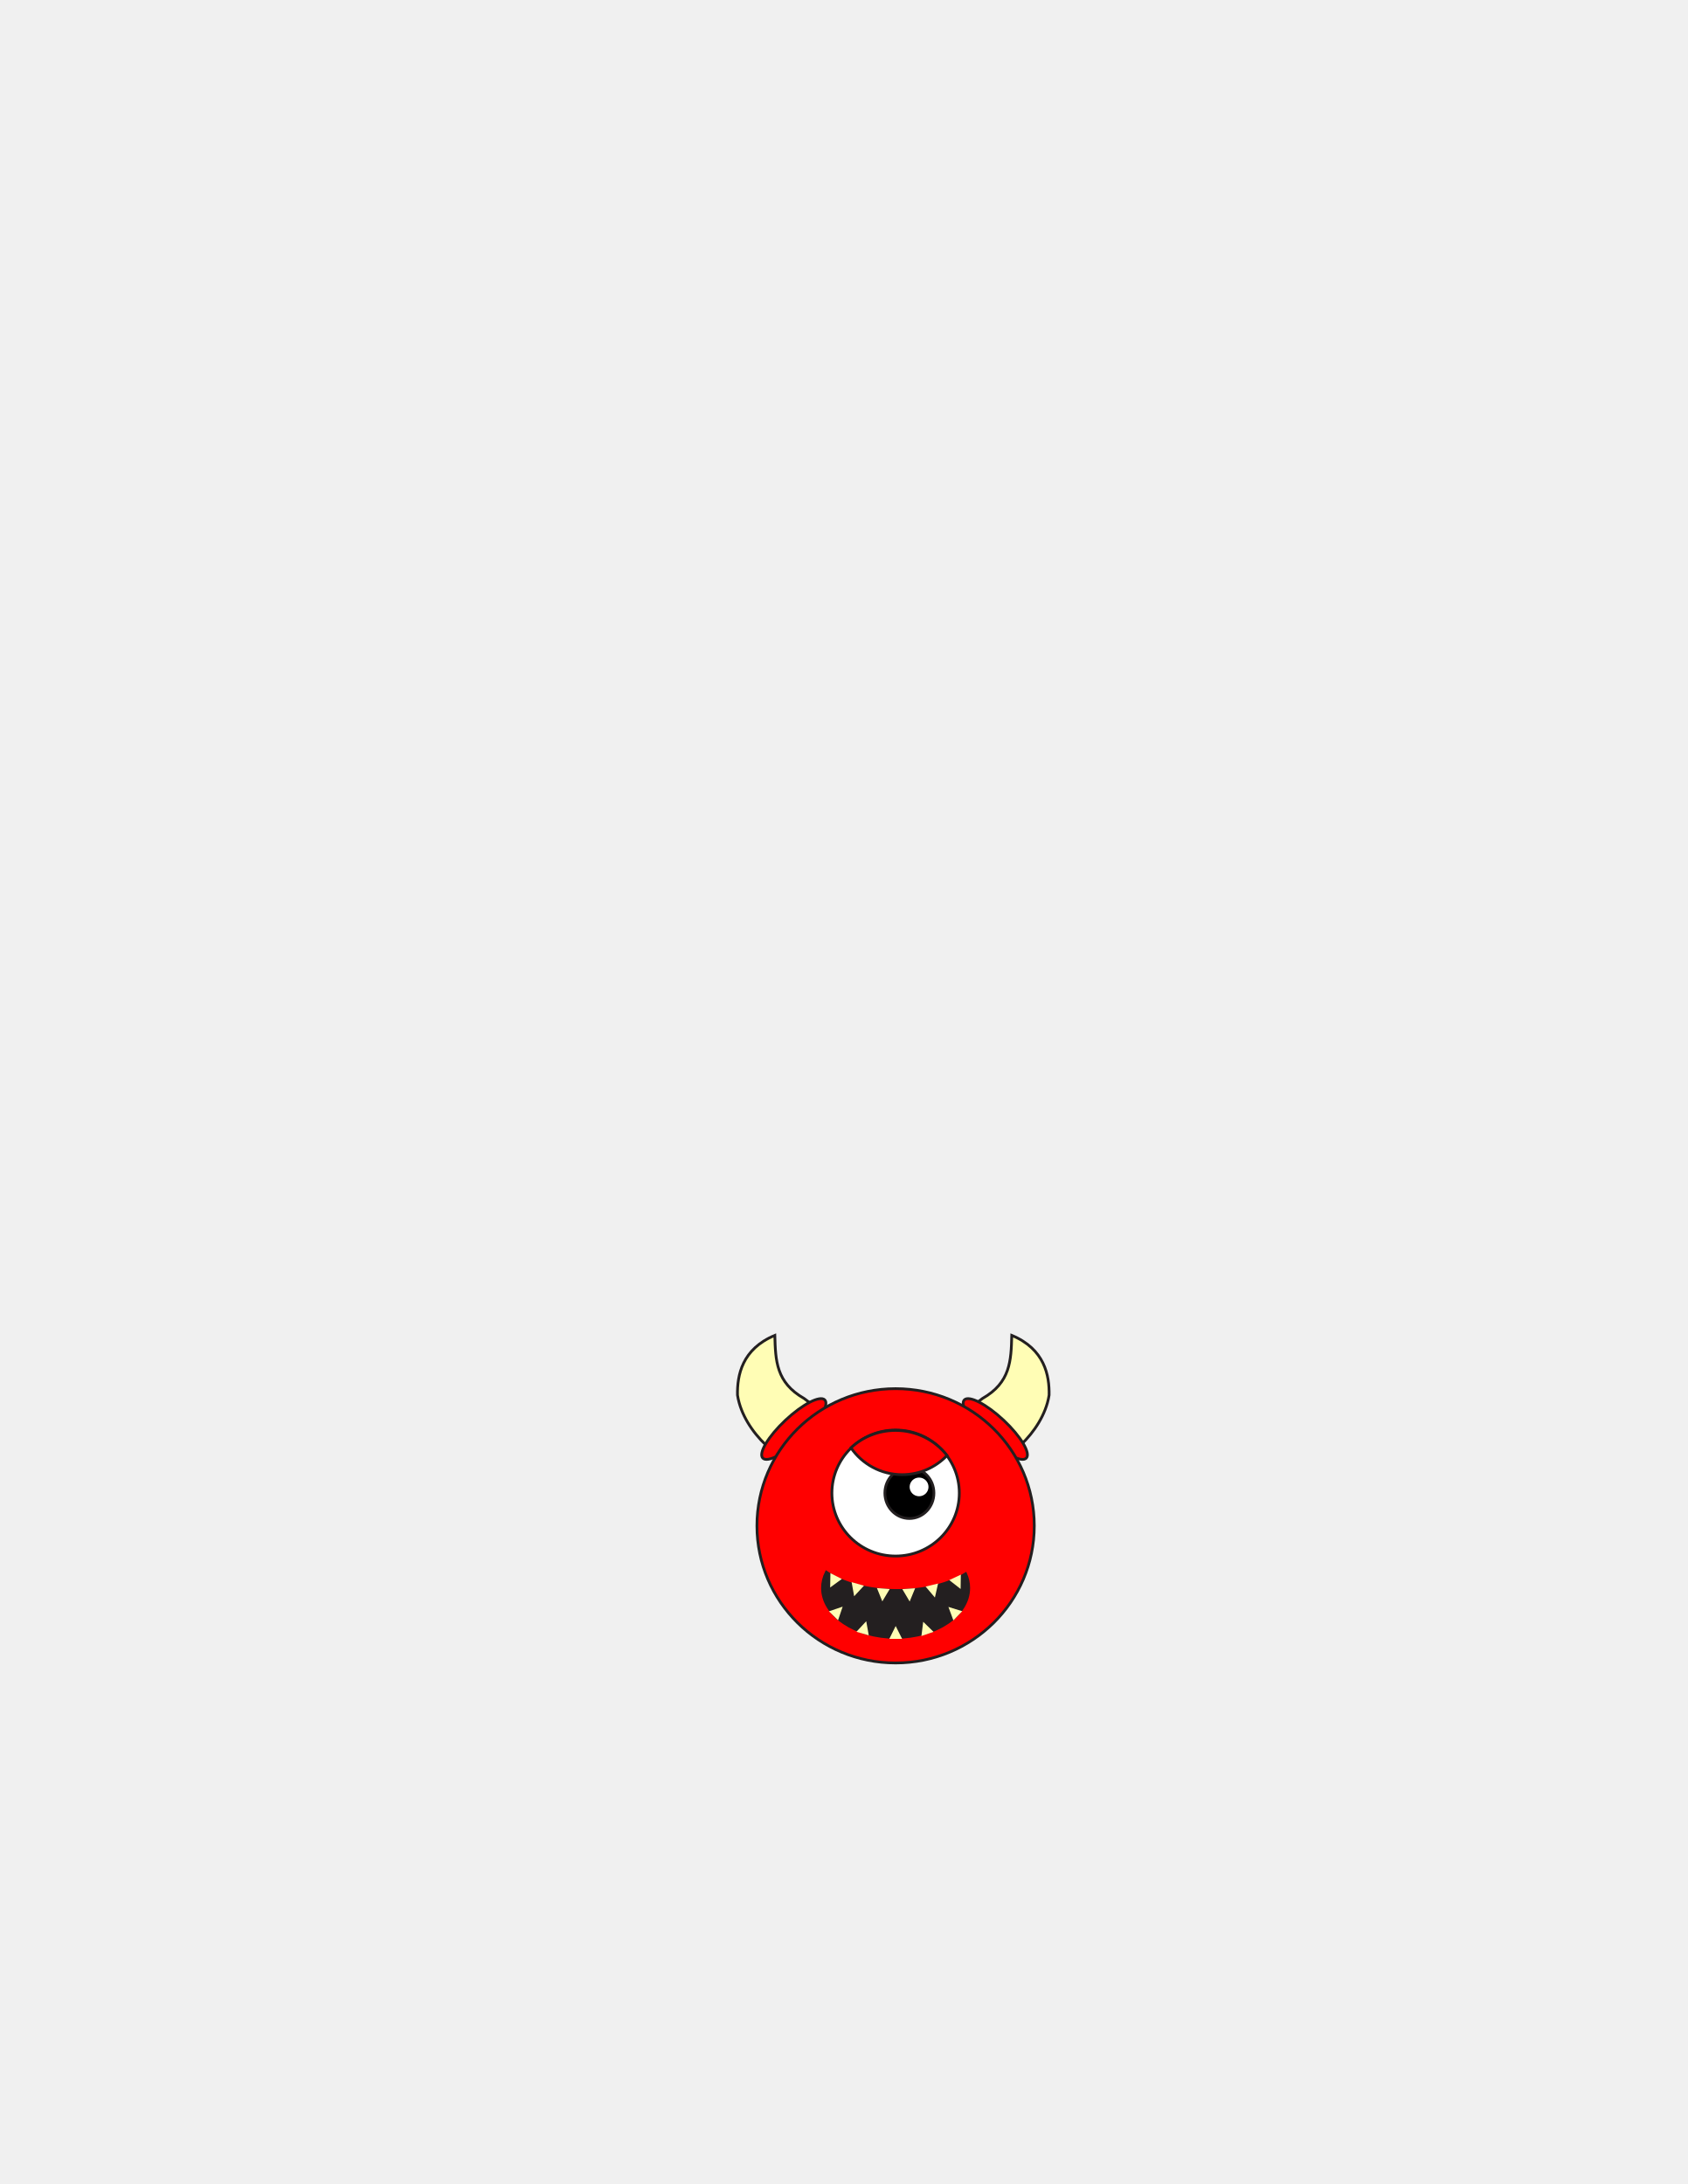
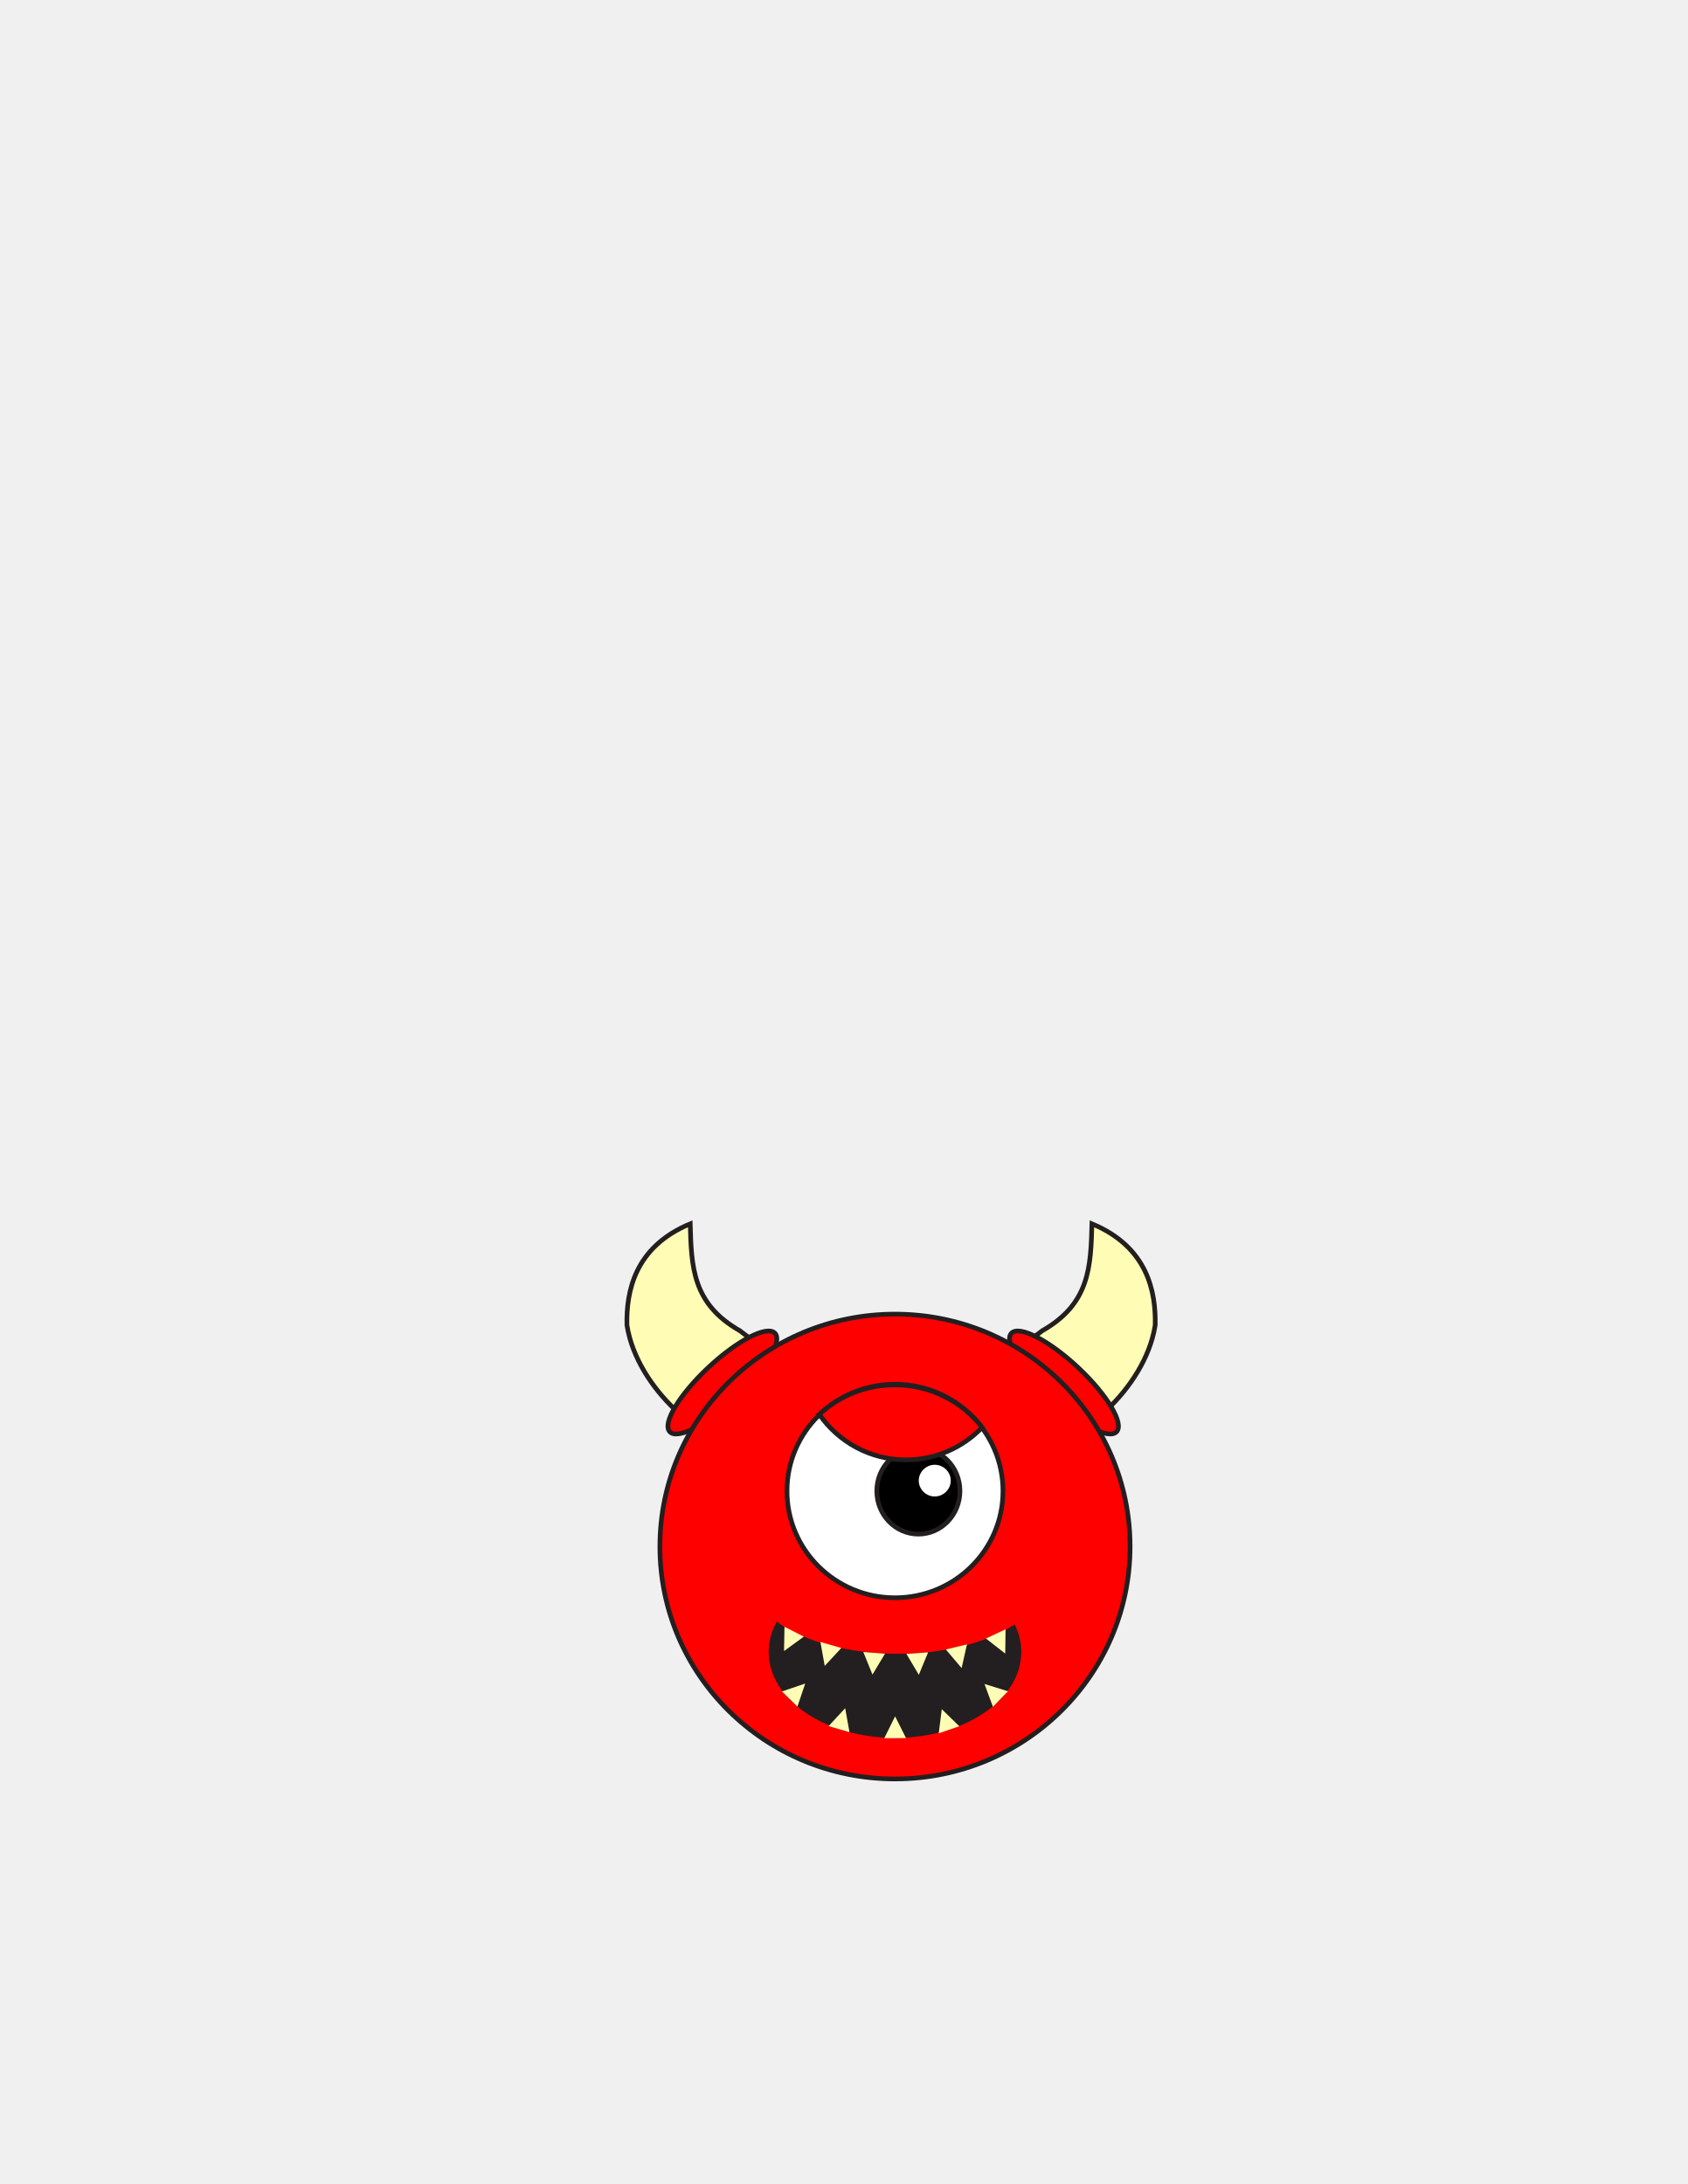
<svg xmlns="http://www.w3.org/2000/svg" version="1.1" id="Layer_1" x="0px" y="0px" width="612px" height="792px" viewBox="0 0 612 792" enable-background="new 0 0 612 792" xml:space="preserve">
-   <rect id="head_frame" x="249.564" y="476.998" fill-opacity="0" fill="#BBBCBE" width="151" height="131" />
-   <path class="secondary_color" id="SECONDARY_1_" fill="#FFFDB5" stroke="#231F20" stroke-miterlimit="10" d="M299.991,512.519  c7.939,2.225,2.117,9.964-3.094,13.795c-0.994,0.702-2.075,1.275-3.235,1.699c-3.708,1.362-7.653,1.002-11.311-0.722  c-0.914-0.43-1.81-0.946-2.68-1.539c-5.222-4.307-9.801-10.461-11.645-17.008c-0.264-0.935-0.471-1.878-0.616-2.823  c-0.146-7.114,1.602-16.71,13.533-21.663c0.253,9.208,0.47,17.102,10.616,22.878c0.68,0.525,1.349,1.034,2.004,1.515  c1.967,1.442,3.808,2.633,5.436,3.428C299.355,512.232,299.687,512.378,299.991,512.519z" />
-   <path class="secondary_color" id="SECONDARY" fill="#FFFDB5" stroke="#231F20" stroke-miterlimit="10" d="M347.815,512.519  c-7.938,2.225-2.117,9.964,3.093,13.795c0.996,0.702,2.076,1.275,3.235,1.699c3.708,1.362,7.653,1.002,11.312-0.722  c0.914-0.43,1.811-0.946,2.68-1.539c5.222-4.307,9.802-10.461,11.645-17.008c0.264-0.935,0.471-1.878,0.616-2.823  c0.146-7.114-1.602-16.71-13.533-21.663c-0.253,9.208-0.471,17.102-10.617,22.878c-0.68,0.525-1.348,1.034-2.004,1.515  c-1.967,1.442-3.807,2.633-5.434,3.428C348.451,512.232,348.119,512.378,347.815,512.519z" />
-   <path class="primary_color" id="PRIMARY_2_" fill="#ff0000" stroke="#231F20" stroke-miterlimit="10" d="M299.066,507.663  c1.683,1.754-1.984,7.898-8.193,13.727c-6.209,5.827-12.606,9.128-14.289,7.375c-1.683-1.754,1.985-7.899,8.195-13.728  C290.987,509.21,297.383,505.909,299.066,507.663z" />
-   <path class="primary_color" id="PRIMARY_1_" fill="#ff0000" stroke="#231F20" stroke-miterlimit="10" d="M349.646,507.663  c-1.685,1.754,1.985,7.898,8.194,13.727c6.208,5.827,12.606,9.128,14.288,7.375c1.682-1.754-1.984-7.899-8.194-13.728  C357.726,509.21,351.329,505.909,349.646,507.663z" />
-   <ellipse class="primary_color" id="PRIMARY_3_" fill="#ff0000" stroke="#231F20" stroke-miterlimit="10" cx="324.741" cy="553.316" rx="50.28" ry="49.734" />
-   <ellipse id="eye_2_" fill="#FFFFFF" stroke="#231F20" stroke-miterlimit="10" cx="324.741" cy="541.436" rx="23.097" ry="22.845" />
-   <ellipse id="pupil_2_" stroke="#231F20" stroke-miterlimit="10" cx="329.742" cy="541.436" rx="8.891" ry="9.222" />
-   <ellipse id="eye-glint_2_" fill="#FFFFFF" stroke="#FFFFFF" stroke-miterlimit="10" cx="333.247" cy="539.212" rx="2.92" ry="2.89" />
-   <path id="mouth_2_" fill="#231F20" stroke="#231F20" stroke-miterlimit="10" d="M325.326,576.771c-10.534,0-19.877-2.609-25.7-6.638  c-0.902,1.8-1.399,3.728-1.399,5.733c0,9.883,11.872,17.896,26.514,17.896c14.644,0,26.515-8.013,26.515-17.896  c0-1.791-0.395-3.518-1.118-5.148C344.275,574.411,335.341,576.771,325.326,576.771z" />
-   <polygon class="secondary_color" id="SECONDARY_2_" fill="#FFFDB5" points="313.263,575.027 309.711,578.862 308.794,573.744 " />
-   <polygon class="secondary_color" id="SECONDARY_3_" fill="#FFFDB5" points="305.244,572.592 301.014,575.682 301.106,570.482 " />
-   <polygon class="secondary_color" id="SECONDARY_4_" fill="#FFFDB5" points="322.606,576.242 319.925,580.715 317.966,575.889 " />
-   <polygon class="secondary_color" id="SECONDARY_5_" fill="#FFFDB5" points="331.825,575.957 329.839,580.771 327.183,576.283 " />
-   <polygon class="secondary_color" id="SECONDARY_6_" fill="#FFFDB5" points="340.134,574.249 338.991,579.326 335.612,575.34 " />
-   <polygon class="secondary_color" id="SECONDARY_7_" fill="#FFFDB5" points="348.392,571.018 348.317,576.219 344.188,572.997 " />
-   <polygon class="secondary_color" id="SECONDARY_8_" fill="#FFFDB5" points="300.567,584.324 305.542,582.635 303.871,587.567 " />
-   <polygon class="secondary_color" id="SECONDARY_9_" fill="#FFFDB5" points="310.536,591.748 314.091,587.914 315.005,593.037 " />
-   <polygon class="secondary_color" id="SECONDARY_10_" fill="#FFFDB5" points="322.453,594.325 324.767,589.654 327.105,594.313 " />
-   <polygon class="secondary_color" id="SECONDARY_11_" fill="#FFFDB5" points="334.101,593.282 334.75,588.12 338.495,591.771 " />
-   <polygon class="secondary_color" id="SECONDARY_12_" fill="#FFFDB5" points="345.691,587.612 343.885,582.728 348.903,584.284 " />
-   <path class="primary_color" id="PRIMARY" fill="#ff0000" stroke="#231F20" stroke-miterlimit="10" d="M324.695,518.721c-6.254,0-11.93,2.403-16.146,6.313  c4.07,5.882,10.861,9.736,18.555,9.736c6.404,0,12.18-2.673,16.286-6.958C339.087,522.288,332.319,518.721,324.695,518.721z" />
+   <rect id="head_frame" x="197.064" y="431.498" fill="#BBBCBE" fill-opacity="0" width="256" height="222" />
+   <path id="SECONDARY_1_" fill="#FFFDB5" stroke="#231F20" stroke-width="1.695" stroke-miterlimit="10" d="M282.557,491.693  c13.458,3.771,3.588,16.887-5.246,23.379c-1.686,1.188-3.518,2.158-5.484,2.878c-6.286,2.309-12.975,1.698-19.176-1.223  c-1.549-0.729-3.068-1.604-4.543-2.608c-8.853-7.298-16.616-17.728-19.743-28.822c-0.447-1.586-0.798-3.185-1.044-4.784  c-0.248-12.057,2.716-28.318,22.943-36.712c0.429,15.604,0.797,28.983,17.998,38.771c1.153,0.89,2.288,1.752,3.397,2.568  c3.335,2.442,6.456,4.462,9.216,5.809C281.478,491.208,282.041,491.455,282.557,491.693z" />
+   <path id="SECONDARY" fill="#FFFDB5" stroke="#231F20" stroke-width="1.695" stroke-miterlimit="10" d="M363.636,491.693  c-13.459,3.771-3.59,16.887,5.243,23.379c1.688,1.188,3.52,2.158,5.483,2.878c6.286,2.309,12.976,1.698,19.179-1.223  c1.55-0.729,3.069-1.604,4.543-2.608c8.854-7.298,16.618-17.728,19.743-28.822c0.447-1.586,0.799-3.185,1.044-4.784  c0.248-12.057-2.716-28.318-22.942-36.712c-0.429,15.604-0.8,28.983-18,38.771c-1.152,0.89-2.285,1.752-3.397,2.568  c-3.334,2.442-6.455,4.462-9.214,5.809C364.714,491.208,364.15,491.455,363.636,491.693z" />
+   <path id="PRIMARY_2_" fill="#FF0000" stroke="#231F20" stroke-width="1.695" stroke-miterlimit="10" d="M280.988,483.465  c2.854,2.973-3.363,13.384-13.89,23.262c-10.526,9.875-21.372,15.469-24.225,12.498c-2.854-2.973,3.365-13.385,13.893-23.264  C267.291,486.086,278.134,480.492,280.988,483.465z" />
+   <path id="PRIMARY_1_" fill="#FF0000" stroke="#231F20" stroke-width="1.695" stroke-miterlimit="10" d="M366.74,483.465  c-2.857,2.973,3.364,13.384,13.891,23.262c10.524,9.875,21.372,15.469,24.224,12.498c2.851-2.973-3.364-13.385-13.893-23.264  C380.437,486.086,369.593,480.492,366.74,483.465z" />
+   <ellipse id="PRIMARY_3_" fill="#FF0000" stroke="#231F20" stroke-width="1.695" stroke-miterlimit="10" cx="324.517" cy="560.831" rx="85.243" ry="84.282" />
+   <ellipse id="eye_2_" fill="#FFFFFF" stroke="#231F20" stroke-width="1.695" stroke-miterlimit="10" cx="324.517" cy="540.698" rx="39.157" ry="38.715" />
+   <ellipse id="pupil_2_" stroke="#231F20" stroke-width="1.695" stroke-miterlimit="10" cx="332.995" cy="540.699" rx="15.073" ry="15.628" />
+   <ellipse id="eye-glint_2_" fill="#FFFFFF" stroke="#FFFFFF" stroke-width="1.695" stroke-miterlimit="10" cx="338.938" cy="536.929" rx="4.95" ry="4.897" />
+   <path id="mouth_2_" fill="#231F20" stroke="#231F20" stroke-width="1.695" stroke-miterlimit="10" d="M325.508,600.58  c-17.858,0-33.698-4.422-43.57-11.251c-1.529,3.051-2.372,6.319-2.372,9.717c0,16.748,20.127,30.326,44.951,30.326  c24.826,0,44.952-13.578,44.952-30.326c0-3.035-0.669-5.963-1.896-8.726C357.634,596.578,342.486,600.58,325.508,600.58z" />
+   <polygon id="SECONDARY_2_" fill="#FFFDB5" points="305.057,597.624 299.035,604.123 297.48,595.449 " />
+   <polygon id="SECONDARY_3_" fill="#FFFDB5" points="291.462,593.497 284.291,598.732 284.446,589.922 " />
+   <polygon id="SECONDARY_4_" fill="#FFFDB5" points="320.897,599.683 316.352,607.263 313.03,599.084 " />
+   <polygon id="SECONDARY_5_" fill="#FFFDB5" points="336.526,599.199 333.159,607.358 328.655,599.752 " />
+   <polygon id="SECONDARY_6_" fill="#FFFDB5" points="350.612,596.305 348.676,604.909 342.947,598.153 " />
+   <polygon id="SECONDARY_7_" fill="#FFFDB5" points="364.612,590.829 364.486,599.643 357.485,594.184 " />
+   <polygon id="SECONDARY_8_" fill="#FFFDB5" points="283.532,613.379 291.967,610.516 289.134,618.875 " />
+   <polygon id="SECONDARY_9_" fill="#FFFDB5" points="300.434,625.96 306.46,619.463 308.01,628.145 " />
+   <polygon id="SECONDARY_10_" fill="#FFFDB5" points="320.638,630.327 324.56,622.412 328.524,630.306 " />
+   <polygon id="SECONDARY_11_" fill="#FFFDB5" points="340.384,628.56 341.485,619.812 347.834,626 " />
+   <polygon id="SECONDARY_12_" fill="#FFFDB5" points="360.035,618.951 356.972,610.675 365.48,613.312 " />
+   <path id="PRIMARY" fill="#FF0000" stroke="#231F20" stroke-width="1.695" stroke-miterlimit="10" d="M324.438,502.203  c-10.603,0-20.227,4.073-27.374,10.698c6.901,9.969,18.414,16.499,31.457,16.499c10.857,0,20.65-4.529,27.611-11.789  C348.838,508.249,337.364,502.203,324.438,502.203z" />
</svg>
